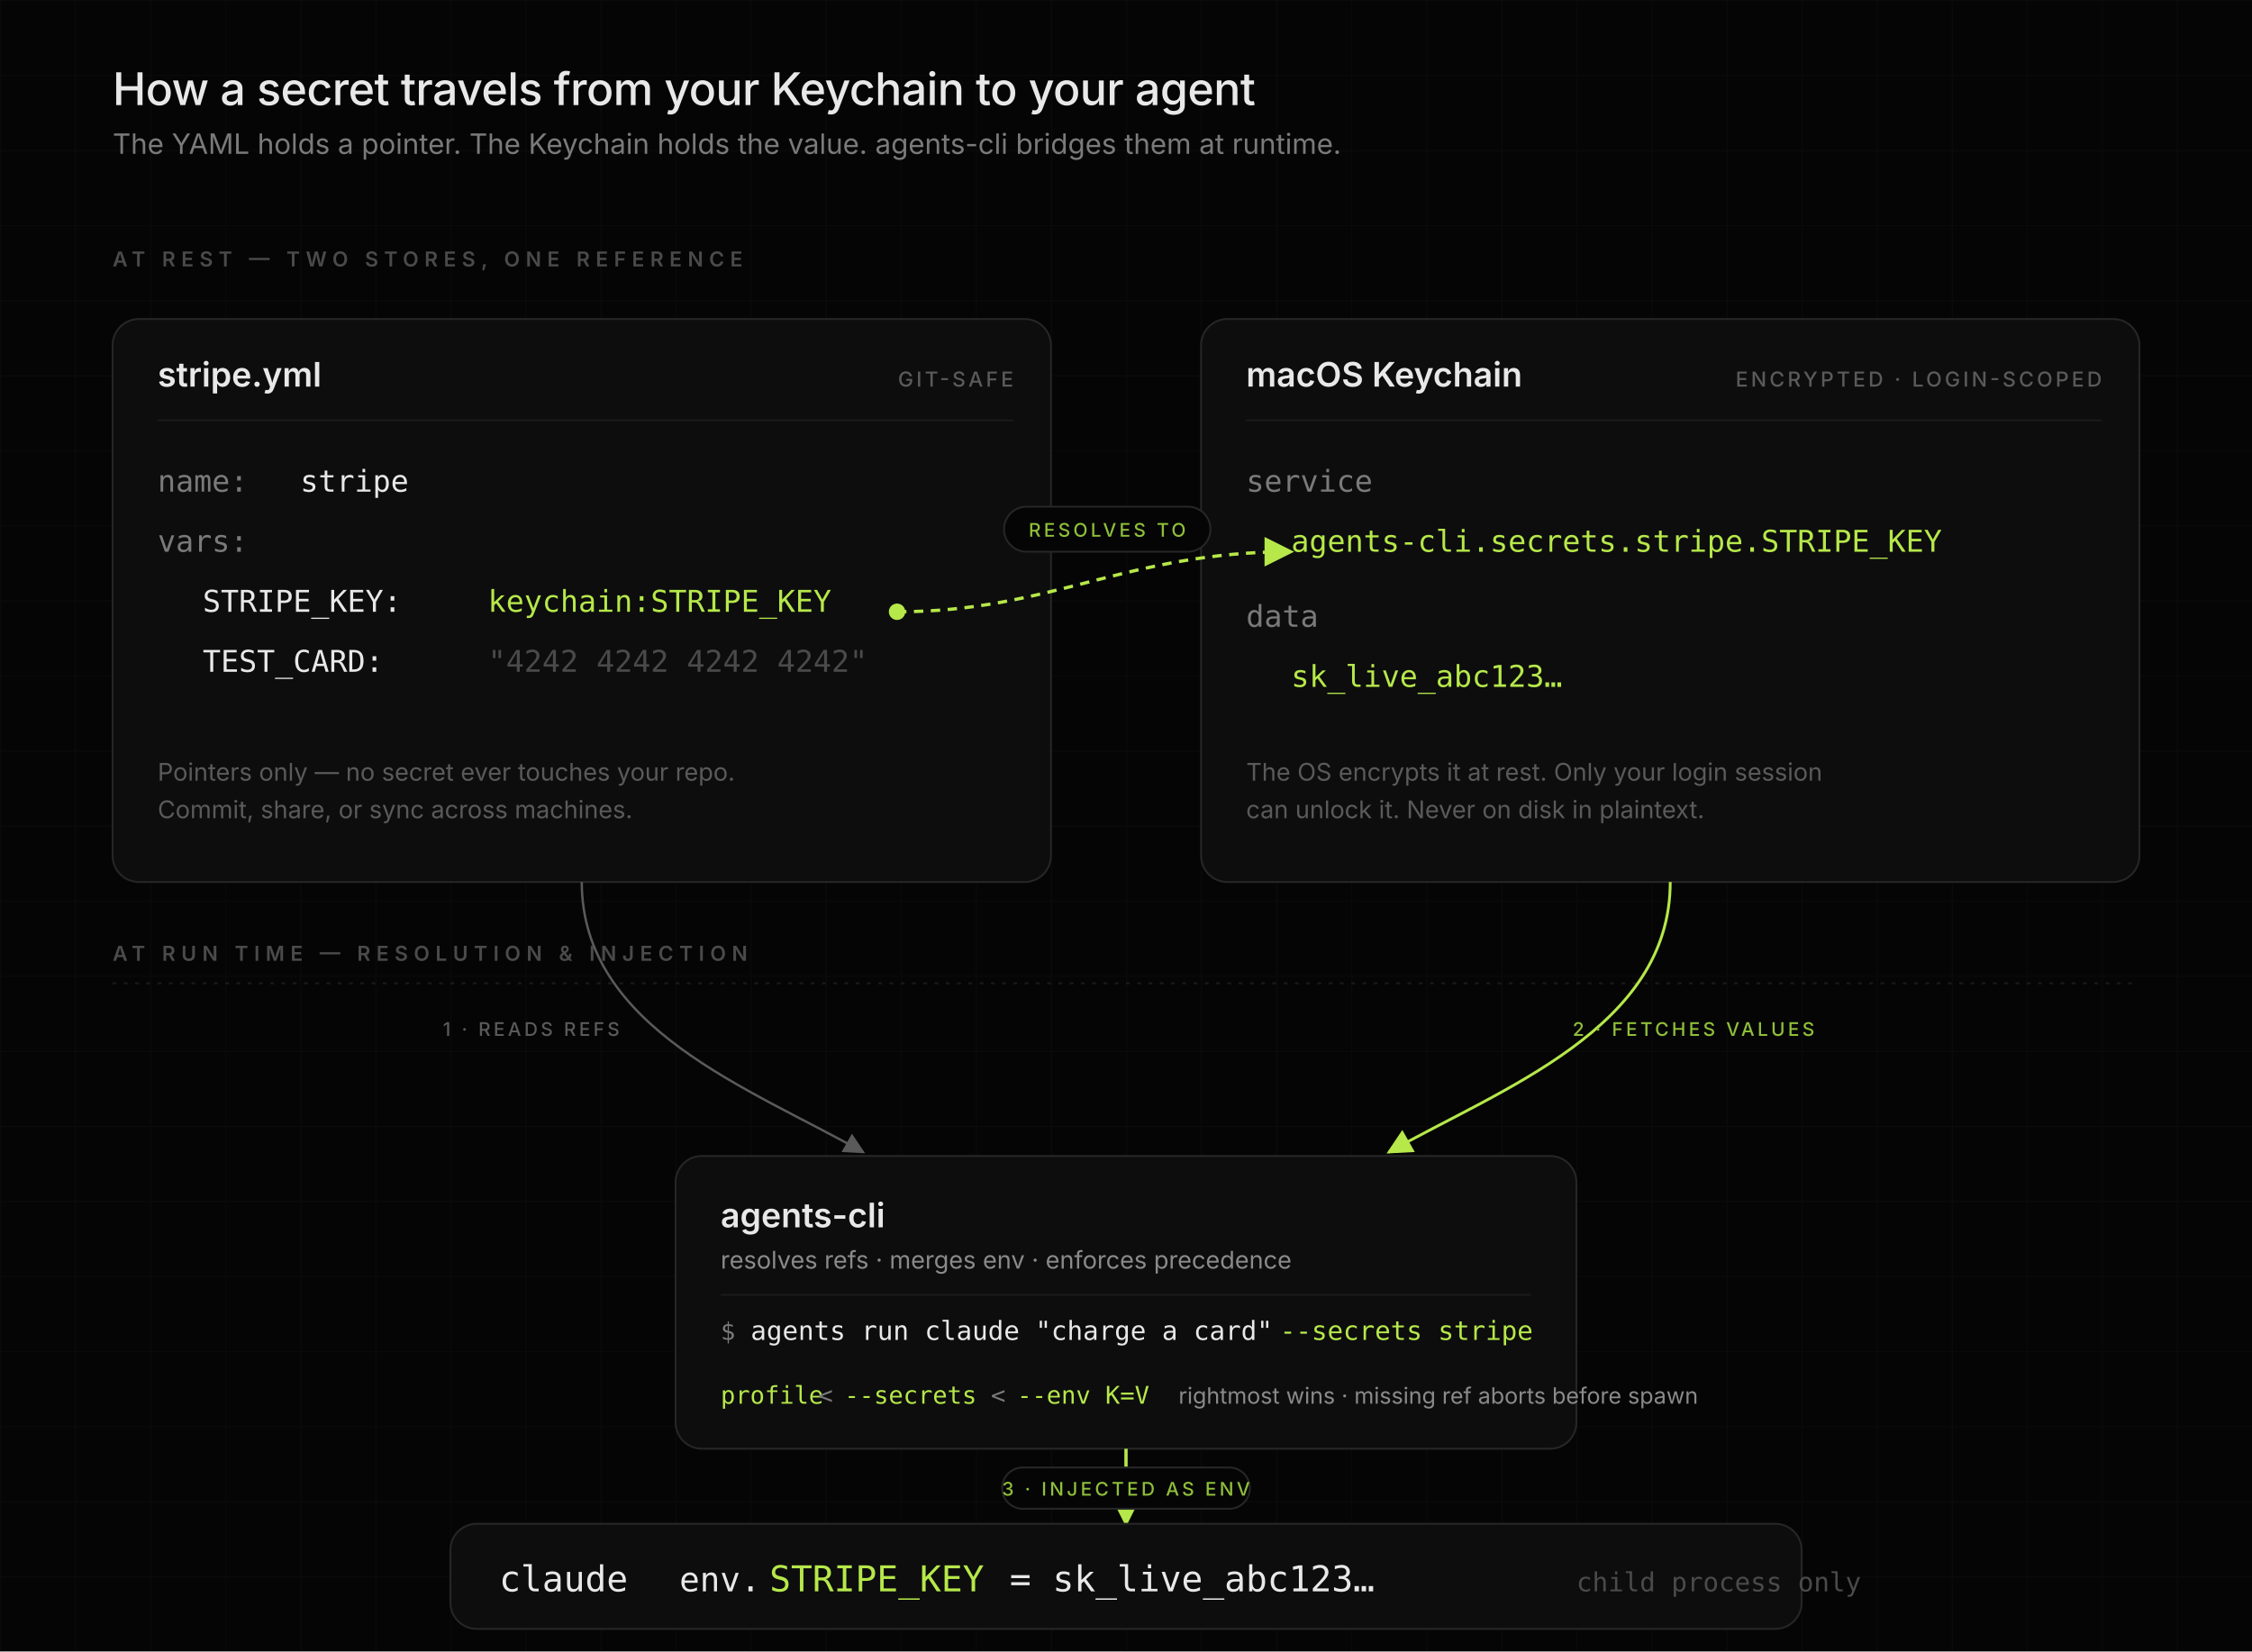
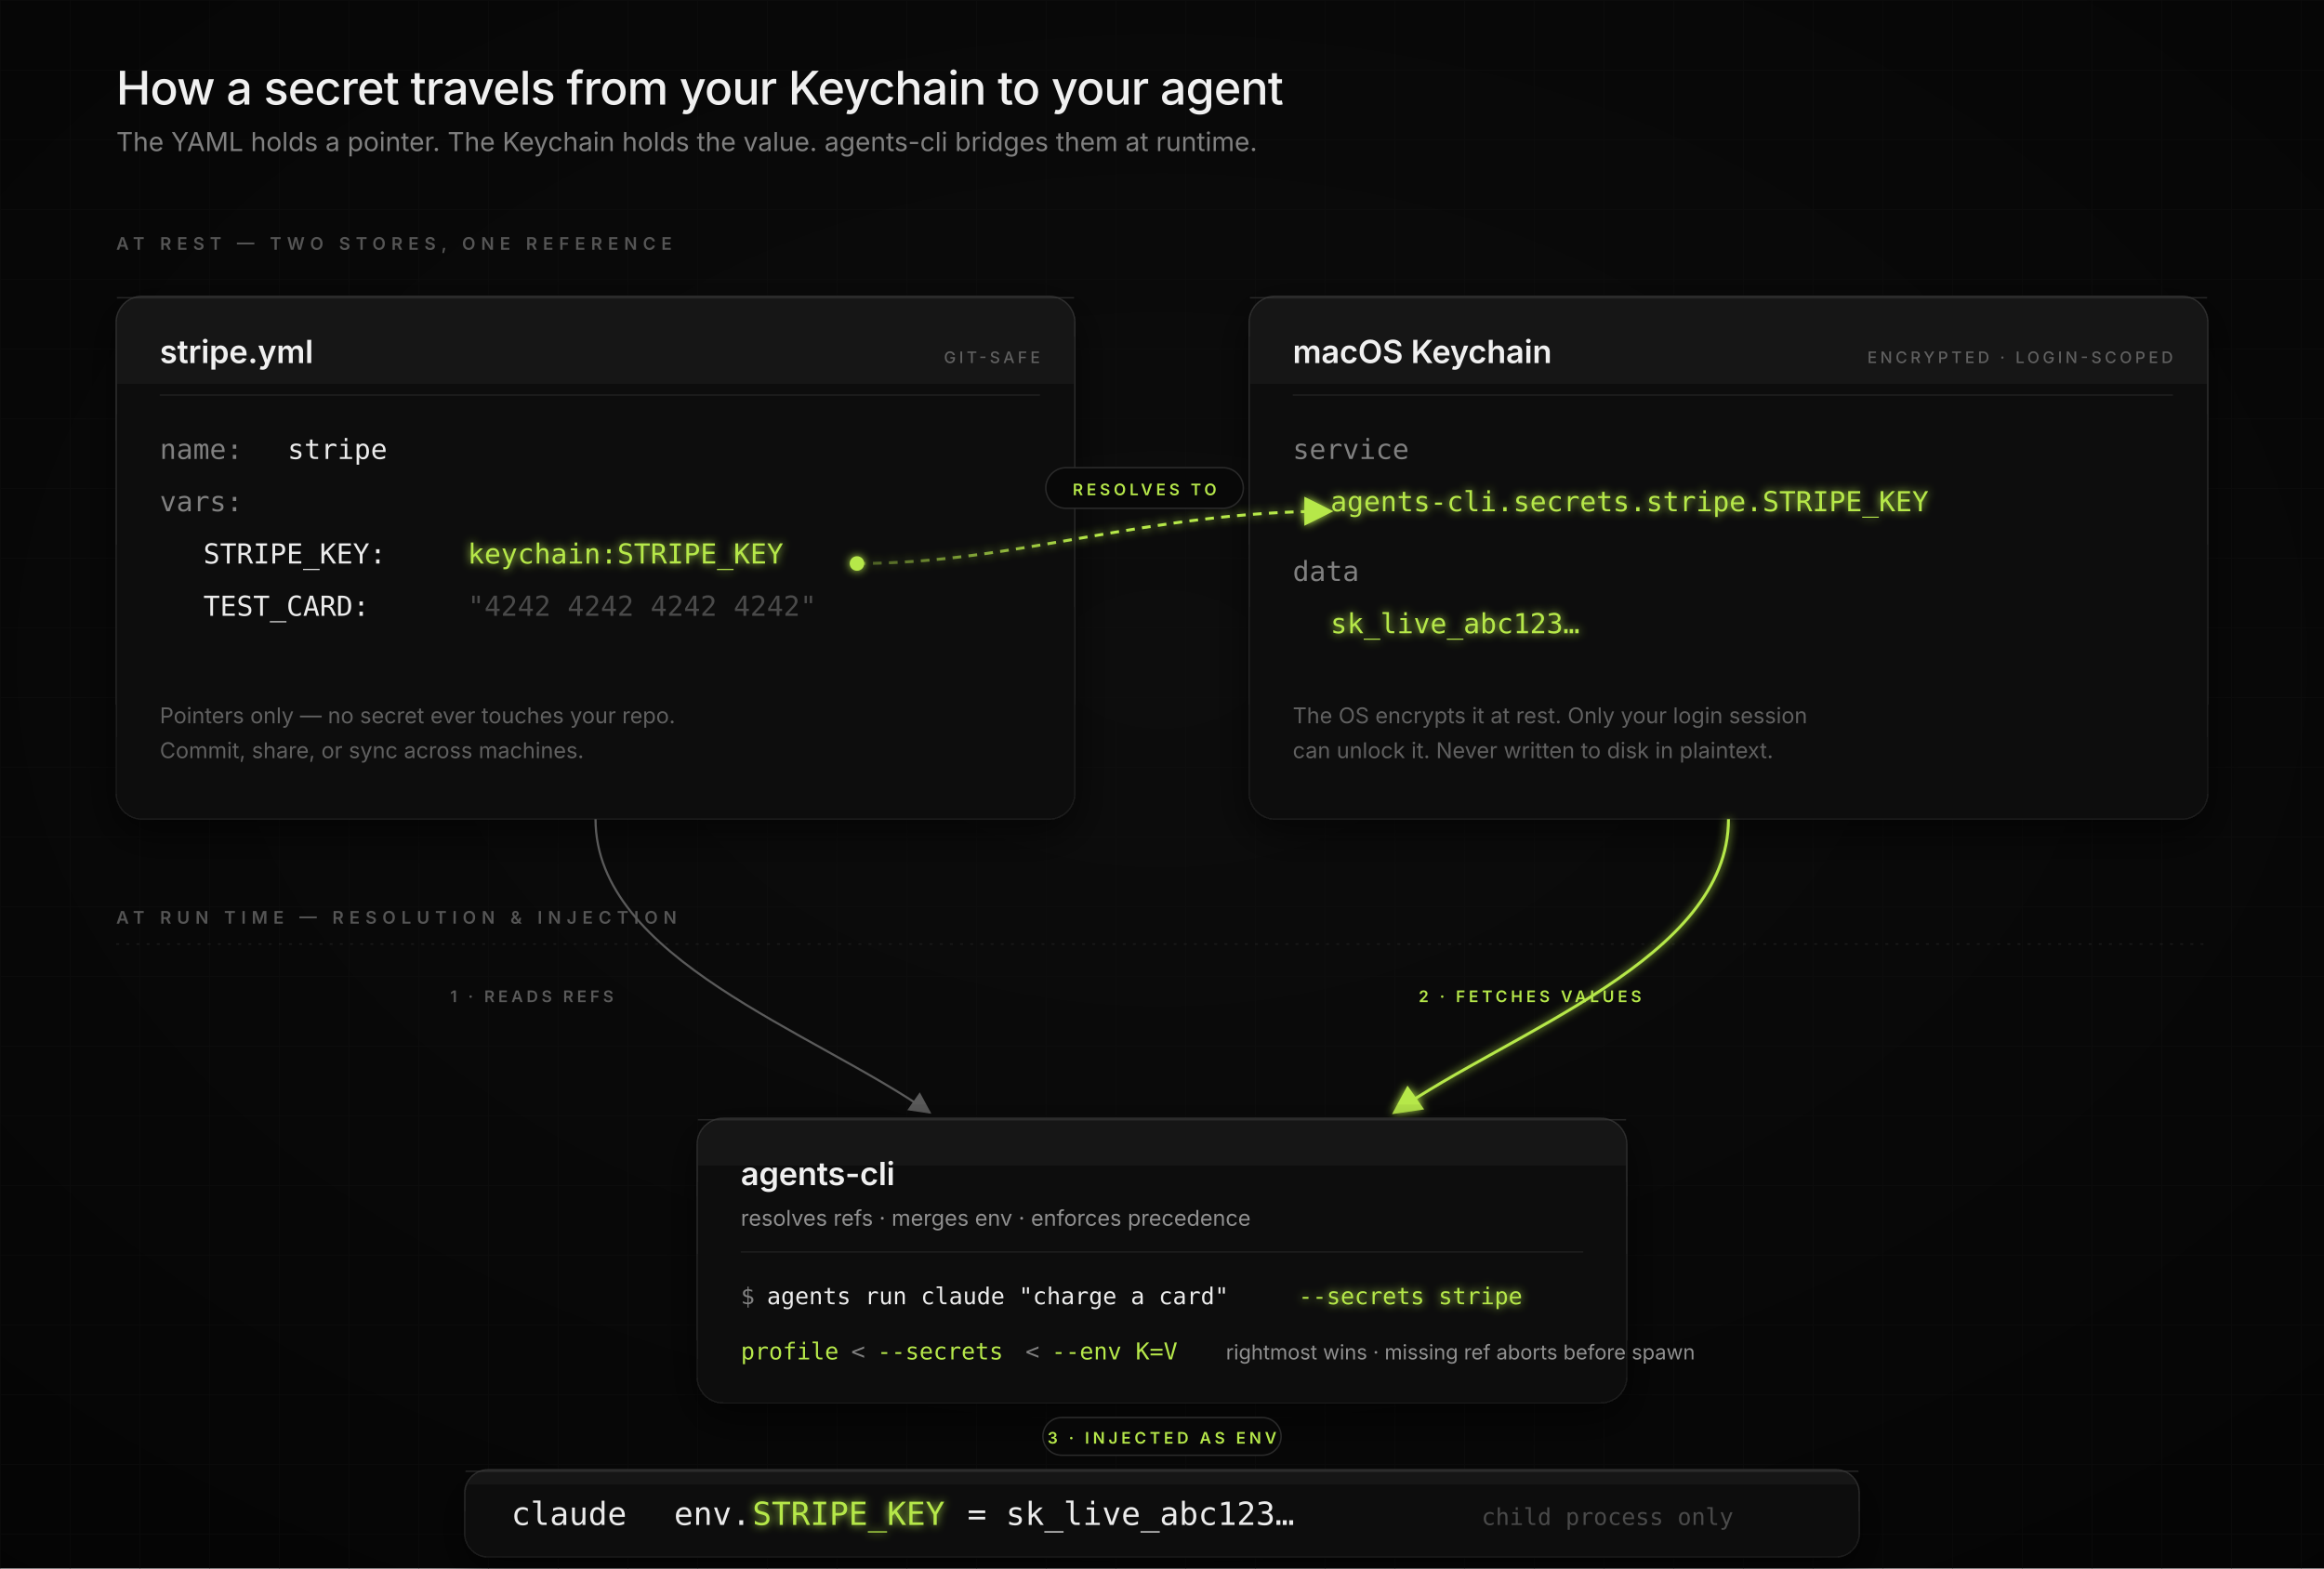
- <svg xmlns="http://www.w3.org/2000/svg" viewBox="0 0 1200 880" role="img" aria-label="How agents-cli resolves secrets: stripe.yml points to the macOS Keychain; agents-cli reads both at runtime and injects the resolved env into the child process">
+ <svg xmlns="http://www.w3.org/2000/svg" viewBox="0 0 1600 1080" role="img" aria-label="How agents-cli resolves secrets: stripe.yml points to the macOS Keychain; agents-cli reads both at runtime and injects the resolved env into the child process">
  <defs>
-     <pattern id="grid" width="40" height="40" patternUnits="userSpaceOnUse">
-       <path d="M 40 0 L 0 0 0 40" fill="none" stroke="#101010" stroke-width="1" />
+     <radialGradient id="bgVignette" cx="50%" cy="42%" r="80%">
+       <stop offset="0%" stop-color="#0d0d0d" />
+       <stop offset="100%" stop-color="#040404" />
+     </radialGradient>
+     <pattern id="grid" width="48" height="48" patternUnits="userSpaceOnUse">
+       <path d="M 48 0 L 0 0 0 48" fill="none" stroke="#0f0f0f" stroke-width="1" />
    </pattern>
-     <marker id="arrow-lime" viewBox="0 0 10 10" refX="9" refY="5" markerWidth="9" markerHeight="9" orient="auto-start-reverse">
+     <linearGradient id="cardFill" x1="0" y1="0" x2="0" y2="1">
+       <stop offset="0%" stop-color="#131313" />
+       <stop offset="100%" stop-color="#0a0a0a" />
+     </linearGradient>
+     <linearGradient id="cardRim" x1="0" y1="0" x2="0" y2="1">
+       <stop offset="0%" stop-color="#2e2e2e" />
+       <stop offset="50%" stop-color="#242424" />
+       <stop offset="100%" stop-color="#1c1c1c" />
+     </linearGradient>
+     <linearGradient id="limeLine" x1="0" y1="0" x2="1" y2="0">
+       <stop offset="0%" stop-color="#B6E84A" stop-opacity="0.3" />
+       <stop offset="50%" stop-color="#B6E84A" stop-opacity="1" />
+       <stop offset="100%" stop-color="#B6E84A" stop-opacity="1" />
+     </linearGradient>
+     <filter id="limeGlow" x="-40%" y="-60%" width="180%" height="220%">
+       <feGaussianBlur stdDeviation="3" result="blur" />
+       <feMerge>
+         <feMergeNode in="blur" />
+         <feMergeNode in="SourceGraphic" />
+       </feMerge>
+     </filter>
+     <filter id="softShadow" x="-10%" y="-10%" width="120%" height="130%">
+       <feGaussianBlur stdDeviation="14" result="blur" />
+       <feOffset dy="10" result="offset" />
+       <feColorMatrix in="offset" type="matrix" values="0 0 0 0 0  0 0 0 0 0  0 0 0 0 0  0 0 0 0.6 0" result="shadow" />
+       <feMerge>
+         <feMergeNode in="shadow" />
+         <feMergeNode in="SourceGraphic" />
+       </feMerge>
+     </filter>
+     <marker id="arrowLime" viewBox="0 0 10 10" refX="9" refY="5" markerWidth="10" markerHeight="10" orient="auto-start-reverse">
      <path d="M 0 0 L 10 5 L 0 10 z" fill="#B6E84A" />
    </marker>
-     <marker id="arrow-muted" viewBox="0 0 10 10" refX="9" refY="5" markerWidth="9" markerHeight="9" orient="auto-start-reverse">
+     <marker id="arrowMuted" viewBox="0 0 10 10" refX="9" refY="5" markerWidth="10" markerHeight="10" orient="auto-start-reverse">
      <path d="M 0 0 L 10 5 L 0 10 z" fill="#5a5a5a" />
    </marker>
-     <marker id="dot-lime" viewBox="0 0 6 6" refX="3" refY="3" markerWidth="6" markerHeight="6">
+     <marker id="dotLime" viewBox="0 0 6 6" refX="3" refY="3" markerWidth="6" markerHeight="6">
      <circle cx="3" cy="3" r="2.5" fill="#B6E84A" />
    </marker>
    <style>
-       .title       { font: 500 24px -apple-system, "SF Pro Display", "Inter", system-ui, sans-serif; fill: #e8e8e8; letter-spacing: -0.01em; }
-       .subtitle    { font: 400 15px -apple-system, "SF Pro Display", "Inter", system-ui, sans-serif; fill: #7a7a7a; }
-       .section     { font: 600 11px -apple-system, "SF Pro Display", "Inter", system-ui, sans-serif; letter-spacing: 0.28em; fill: #4a4a4a; }
-       .cardtitle   { font: 600 18px -apple-system, "SF Pro Display", "Inter", system-ui, sans-serif; fill: #e8e8e8; }
-       .cardmeta    { font: 500 11px -apple-system, "SF Pro Display", "Inter", system-ui, sans-serif; letter-spacing: 0.14em; fill: #5a5a5a; }
-       .mono        { font: 500 16px ui-monospace, "SF Mono", Menlo, monospace; fill: #e8e8e8; }
-       .mono-muted  { font: 500 16px ui-monospace, "SF Mono", Menlo, monospace; fill: #7a7a7a; }
-       .mono-faint  { font: 400 16px ui-monospace, "SF Mono", Menlo, monospace; fill: #4a4a4a; }
-       .mono-accent { font: 500 16px ui-monospace, "SF Mono", Menlo, monospace; fill: #B6E84A; }
-       .mono-big-accent { font: 500 19px ui-monospace, "SF Mono", Menlo, monospace; fill: #B6E84A; }
-       .mono-big    { font: 500 19px ui-monospace, "SF Mono", Menlo, monospace; fill: #e8e8e8; }
-       .note        { font: 400 13px -apple-system, "SF Pro Display", "Inter", system-ui, sans-serif; fill: #5a5a5a; }
-       .edgelabel   { font: 500 10px -apple-system, "SF Pro Display", "Inter", system-ui, sans-serif; letter-spacing: 0.16em; fill: #8FBF3A; }
-       .edgelabel-muted { font: 500 10px -apple-system, "SF Pro Display", "Inter", system-ui, sans-serif; letter-spacing: 0.16em; fill: #5a5a5a; }
-       .nodetitle   { font: 600 17px -apple-system, "SF Pro Display", "Inter", system-ui, sans-serif; fill: #e8e8e8; }
-       .nodedesc    { font: 400 13px -apple-system, "SF Pro Display", "Inter", system-ui, sans-serif; fill: #8a8a8a; }
-       .kbd         { font: 500 13px ui-monospace, "SF Mono", Menlo, monospace; fill: #7a7a7a; }
+       .title       { font: 500 32px -apple-system, "SF Pro Display", "Inter", system-ui, sans-serif; fill: #f0f0f0; letter-spacing: -0.015em; }
+       .subtitle    { font: 400 18px -apple-system, "SF Pro Display", "Inter", system-ui, sans-serif; fill: #808080; letter-spacing: 0; }
+       .section     { font: 600 12px -apple-system, "SF Pro Display", "Inter", system-ui, sans-serif; letter-spacing: 0.32em; fill: #555555; }
+       .cardtitle   { font: 600 22px -apple-system, "SF Pro Display", "Inter", system-ui, sans-serif; fill: #f0f0f0; letter-spacing: -0.005em; }
+       .cardmeta    { font: 500 11px -apple-system, "SF Pro Display", "Inter", system-ui, sans-serif; letter-spacing: 0.20em; fill: #606060; }
+       .mono        { font: 500 19px ui-monospace, "SF Mono", Menlo, monospace; fill: #ebebeb; }
+       .mono-muted  { font: 500 19px ui-monospace, "SF Mono", Menlo, monospace; fill: #808080; }
+       .mono-faint  { font: 400 19px ui-monospace, "SF Mono", Menlo, monospace; fill: #4a4a4a; }
+       .mono-accent { font: 500 19px ui-monospace, "SF Mono", Menlo, monospace; fill: #B6E84A; }
+       .mono-big    { font: 500 22px ui-monospace, "SF Mono", Menlo, monospace; fill: #ebebeb; }
+       .mono-big-accent { font: 500 22px ui-monospace, "SF Mono", Menlo, monospace; fill: #B6E84A; }
+       .mono-sm     { font: 500 16px ui-monospace, "SF Mono", Menlo, monospace; fill: #ebebeb; }
+       .mono-sm-muted { font: 500 16px ui-monospace, "SF Mono", Menlo, monospace; fill: #808080; }
+       .mono-sm-accent { font: 500 16px ui-monospace, "SF Mono", Menlo, monospace; fill: #B6E84A; }
+       .note        { font: 400 15px -apple-system, "SF Pro Display", "Inter", system-ui, sans-serif; fill: #606060; }
+       .edge        { font: 600 11px -apple-system, "SF Pro Display", "Inter", system-ui, sans-serif; letter-spacing: 0.22em; fill: #B6E84A; }
+       .edge-muted  { font: 600 11px -apple-system, "SF Pro Display", "Inter", system-ui, sans-serif; letter-spacing: 0.22em; fill: #5a5a5a; }
+       .nodedesc    { font: 400 15px -apple-system, "SF Pro Display", "Inter", system-ui, sans-serif; fill: #909090; }
    </style>
  </defs>
-   <rect width="1200" height="880" fill="#050505" />
-   <rect width="1200" height="880" fill="url(#grid)" opacity="0.5" />
-   <text x="60" y="56" class="title">How a secret travels from your Keychain to your agent</text>
-   <text x="60" y="82" class="subtitle">The YAML holds a pointer.  The Keychain holds the value.  agents-cli bridges them at runtime.</text>
-   <text x="60" y="142" class="section">AT REST — TWO STORES, ONE REFERENCE</text>
-   <rect x="60" y="170" width="500" height="300" rx="14" fill="#0d0d0d" stroke="#262626" stroke-width="1" />
-   <text x="84" y="206" class="cardtitle">stripe.yml</text>
-   <text x="540" y="206" text-anchor="end" class="cardmeta">GIT-SAFE</text>
-   <line x1="84" y1="224" x2="540" y2="224" stroke="#1a1a1a" stroke-width="1" />
-   <text x="84" y="262" class="mono-muted">name:</text>
-   <text x="160" y="262" class="mono">stripe</text>
-   <text x="84" y="294" class="mono-muted">vars:</text>
-   <text x="108" y="326" class="mono">STRIPE_KEY:</text>
-   <text x="260" y="326" class="mono-accent">keychain:STRIPE_KEY</text>
-   <text x="108" y="358" class="mono">TEST_CARD:</text>
-   <text x="260" y="358" class="mono-faint">"4242 4242 4242 4242"</text>
-   <text x="84" y="416" class="note">Pointers only — no secret ever touches your repo.</text>
-   <text x="84" y="436" class="note">Commit, share, or sync across machines.</text>
-   <rect x="640" y="170" width="500" height="300" rx="14" fill="#0d0d0d" stroke="#262626" stroke-width="1" />
-   <text x="664" y="206" class="cardtitle">macOS Keychain</text>
-   <text x="1120" y="206" text-anchor="end" class="cardmeta">ENCRYPTED · LOGIN-SCOPED</text>
-   <line x1="664" y1="224" x2="1120" y2="224" stroke="#1a1a1a" stroke-width="1" />
-   <text x="664" y="262" class="mono-muted">service</text>
-   <text x="688" y="294" class="mono-accent">agents-cli.secrets.stripe.STRIPE_KEY</text>
-   <text x="664" y="334" class="mono-muted">data</text>
-   <text x="688" y="366" class="mono-accent">sk_live_abc123…</text>
-   <text x="664" y="416" class="note">The OS encrypts it at rest. Only your login session</text>
-   <text x="664" y="436" class="note">can unlock it. Never on disk in plaintext.</text>
-   <path d="M 478 326 C 560 326, 600 294, 688 294" stroke="#B6E84A" stroke-dasharray="5 4" fill="none" stroke-width="1.75" marker-end="url(#arrow-lime)" marker-start="url(#dot-lime)" />
-   <rect x="535" y="270" width="110" height="24" rx="12" fill="#050505" stroke="#262626" stroke-width="1" />
-   <text x="590" y="286" text-anchor="middle" class="edgelabel">RESOLVES TO</text>
-   <line x1="60" y1="524" x2="1140" y2="524" stroke="#1a1a1a" stroke-width="1" stroke-dasharray="2 4" />
-   <text x="60" y="512" class="section">AT RUN TIME — RESOLUTION &amp; INJECTION</text>
-   <path d="M 310 470 C 310 548, 400 580, 460 614" stroke="#5a5a5a" fill="none" stroke-width="1.25" marker-end="url(#arrow-muted)" />
-   <path d="M 890 470 C 890 548, 800 580, 740 614" stroke="#B6E84A" fill="none" stroke-width="1.5" marker-end="url(#arrow-lime)" />
-   <text x="236" y="552" class="edgelabel-muted">1 · READS REFS</text>
-   <text x="838" y="552" class="edgelabel">2 · FETCHES VALUES</text>
-   <rect x="360" y="616" width="480" height="156" rx="14" fill="#0d0d0d" stroke="#262626" stroke-width="1" />
-   <text x="384" y="654" class="cardtitle">agents-cli</text>
-   <text x="384" y="676" class="nodedesc">resolves refs · merges env · enforces precedence</text>
-   <line x1="384" y1="690" x2="816" y2="690" stroke="#1a1a1a" />
-   <text x="384" y="714" class="kbd">$</text>
-   <text x="400" y="714" class="mono" style="font-size:14px">agents run claude "charge a card"</text>
-   <text x="682" y="714" class="mono-accent" style="font-size:14px">--secrets stripe</text>
-   <g transform="translate(384, 748)">
-     <text x="0" y="0" class="mono-accent" style="font-size:13px">profile</text>
-     <text x="52" y="0" class="mono-muted" style="font-size:13px">&lt;</text>
-     <text x="66" y="0" class="mono-accent" style="font-size:13px">--secrets</text>
-     <text x="144" y="0" class="mono-muted" style="font-size:13px">&lt;</text>
-     <text x="158" y="0" class="mono-accent" style="font-size:13px">--env K=V</text>
-     <text x="244" y="0" class="nodedesc" style="font-size:12px">rightmost wins · missing ref aborts before spawn</text>
+   <rect width="1600" height="1080" fill="url(#bgVignette)" />
+   <rect width="1600" height="1080" fill="url(#grid)" opacity="0.55" />
+   <text x="80" y="72" class="title">How a secret travels from your Keychain to your agent</text>
+   <text x="80" y="104" class="subtitle">The YAML holds a pointer.  The Keychain holds the value.  agents-cli bridges them at runtime.</text>
+   <text x="80" y="172" class="section">AT REST — TWO STORES, ONE REFERENCE</text>
+   <g filter="url(#softShadow)">
+     <rect x="80" y="204" width="660" height="360" rx="18" fill="url(#cardFill)" stroke="url(#cardRim)" stroke-width="1" />
  </g>
-   <path d="M 600 772 L 600 812" stroke="#B6E84A" fill="none" stroke-width="1.75" marker-end="url(#arrow-lime)" />
-   <rect x="534" y="782" width="132" height="22" rx="11" fill="#050505" stroke="#262626" stroke-width="1" />
-   <text x="600" y="797" text-anchor="middle" class="edgelabel">3 · INJECTED AS ENV</text>
-   <rect x="240" y="812" width="720" height="56" rx="14" fill="#0d0d0d" stroke="#262626" stroke-width="1" />
-   <text x="266" y="848" class="mono-big">claude</text>
-   <text x="362" y="848" class="mono" style="font-size:18px">env.</text>
-   <text x="410" y="848" class="mono-big-accent">STRIPE_KEY</text>
-   <text x="538" y="848" class="mono-big">= sk_live_abc123…</text>
-   <text x="840" y="848" class="mono-faint" style="font-size:14px">child process only</text>
+   <rect x="80.5" y="204.5" width="659" height="1" fill="#3a3a3a" opacity="0.6" />
+   <text x="110" y="250" class="cardtitle">stripe.yml</text>
+   <text x="716" y="250" text-anchor="end" class="cardmeta">GIT-SAFE</text>
+   <line x1="110" y1="272" x2="716" y2="272" stroke="#1e1e1e" stroke-width="1" />
+   <text x="110" y="316" class="mono-muted">name:</text>
+   <text x="198" y="316" class="mono">stripe</text>
+   <text x="110" y="352" class="mono-muted">vars:</text>
+   <text x="140" y="388" class="mono">STRIPE_KEY:</text>
+   <text x="322" y="388" class="mono-accent" filter="url(#limeGlow)">keychain:STRIPE_KEY</text>
+   <text x="140" y="424" class="mono">TEST_CARD:</text>
+   <text x="322" y="424" class="mono-faint">"4242 4242 4242 4242"</text>
+   <text x="110" y="498" class="note">Pointers only — no secret ever touches your repo.</text>
+   <text x="110" y="522" class="note">Commit, share, or sync across machines.</text>
+   <g filter="url(#softShadow)">
+     <rect x="860" y="204" width="660" height="360" rx="18" fill="url(#cardFill)" stroke="url(#cardRim)" stroke-width="1" />
+   </g>
+   <rect x="860.5" y="204.5" width="659" height="1" fill="#3a3a3a" opacity="0.6" />
+   <text x="890" y="250" class="cardtitle">macOS Keychain</text>
+   <text x="1496" y="250" text-anchor="end" class="cardmeta">ENCRYPTED · LOGIN-SCOPED</text>
+   <line x1="890" y1="272" x2="1496" y2="272" stroke="#1e1e1e" stroke-width="1" />
+   <text x="890" y="316" class="mono-muted">service</text>
+   <text x="916" y="352" class="mono-accent" filter="url(#limeGlow)">agents-cli.secrets.stripe.STRIPE_KEY</text>
+   <text x="890" y="400" class="mono-muted">data</text>
+   <text x="916" y="436" class="mono-accent" filter="url(#limeGlow)">sk_live_abc123…</text>
+   <text x="890" y="498" class="note">The OS encrypts it at rest. Only your login session</text>
+   <text x="890" y="522" class="note">can unlock it. Never written to disk in plaintext.</text>
+   <path d="M 590 388 C 700 388, 790 352, 916 352" stroke="url(#limeLine)" stroke-dasharray="6 5" fill="none" stroke-width="2" marker-end="url(#arrowLime)" marker-start="url(#dotLime)" filter="url(#limeGlow)" />
+   <g>
+     <rect x="720" y="322" width="136" height="28" rx="14" fill="#080808" stroke="#2a2a2a" stroke-width="1" />
+     <text x="788" y="341" text-anchor="middle" class="edge">RESOLVES TO</text>
+   </g>
+   <line x1="80" y1="650" x2="1520" y2="650" stroke="#1a1a1a" stroke-width="1" stroke-dasharray="2 5" />
+   <text x="80" y="636" class="section">AT RUN TIME — RESOLUTION &amp; INJECTION</text>
+   <path d="M 410 564 C 410 660, 560 710, 640 766" stroke="#5a5a5a" fill="none" stroke-width="1.5" marker-end="url(#arrowMuted)" />
+   <path d="M 1190 564 C 1190 660, 1040 710, 960 766" stroke="#B6E84A" fill="none" stroke-width="2" marker-end="url(#arrowLime)" filter="url(#limeGlow)" />
+   <text x="310" y="690" class="edge-muted">1 · READS REFS</text>
+   <text x="1130" y="690" text-anchor="end" class="edge">2 · FETCHES VALUES</text>
+   <g filter="url(#softShadow)">
+     <rect x="480" y="770" width="640" height="196" rx="18" fill="url(#cardFill)" stroke="url(#cardRim)" stroke-width="1" />
+   </g>
+   <rect x="480.5" y="770.5" width="639" height="1" fill="#3a3a3a" opacity="0.6" />
+   <text x="510" y="816" class="cardtitle">agents-cli</text>
+   <text x="510" y="844" class="nodedesc">resolves refs · merges env · enforces precedence</text>
+   <line x1="510" y1="862" x2="1090" y2="862" stroke="#1e1e1e" stroke-width="1" />
+   <text x="510" y="898" class="mono-sm-muted">$</text>
+   <text x="528" y="898" class="mono-sm">agents run claude "charge a card"</text>
+   <text x="894" y="898" class="mono-sm-accent" filter="url(#limeGlow)">--secrets stripe</text>
+   <text x="510" y="936" class="mono-sm-accent">profile</text>
+   <text x="586" y="936" class="mono-sm-muted">&lt;</text>
+   <text x="604" y="936" class="mono-sm-accent">--secrets</text>
+   <text x="706" y="936" class="mono-sm-muted">&lt;</text>
+   <text x="724" y="936" class="mono-sm-accent">--env K=V</text>
+   <text x="844" y="936" class="nodedesc" style="font-size:14px">rightmost wins · missing ref aborts before spawn</text>
+   <path d="M 800 966 L 800 1012" stroke="#B6E84A" fill="none" stroke-width="2" marker-end="url(#arrowLime)" filter="url(#limeGlow)" />
+   <g>
+     <rect x="718" y="976" width="164" height="26" rx="13" fill="#080808" stroke="#2a2a2a" stroke-width="1" />
+     <text x="800" y="994" text-anchor="middle" class="edge">3 · INJECTED AS ENV</text>
+   </g>
+   <g filter="url(#softShadow)">
+     <rect x="320" y="1012" width="960" height="60" rx="16" fill="url(#cardFill)" stroke="url(#cardRim)" stroke-width="1" />
+   </g>
+   <rect x="320.5" y="1012.5" width="959" height="1" fill="#3a3a3a" opacity="0.6" />
+   <text x="352" y="1050" class="mono-big">claude</text>
+   <text x="464" y="1050" class="mono-big">env.</text>
+   <text x="518" y="1050" class="mono-big-accent" filter="url(#limeGlow)">STRIPE_KEY</text>
+   <text x="666" y="1050" class="mono-big">= sk_live_abc123…</text>
+   <text x="1020" y="1050" class="mono-faint" style="font-size:16px">child process only</text>
</svg>
